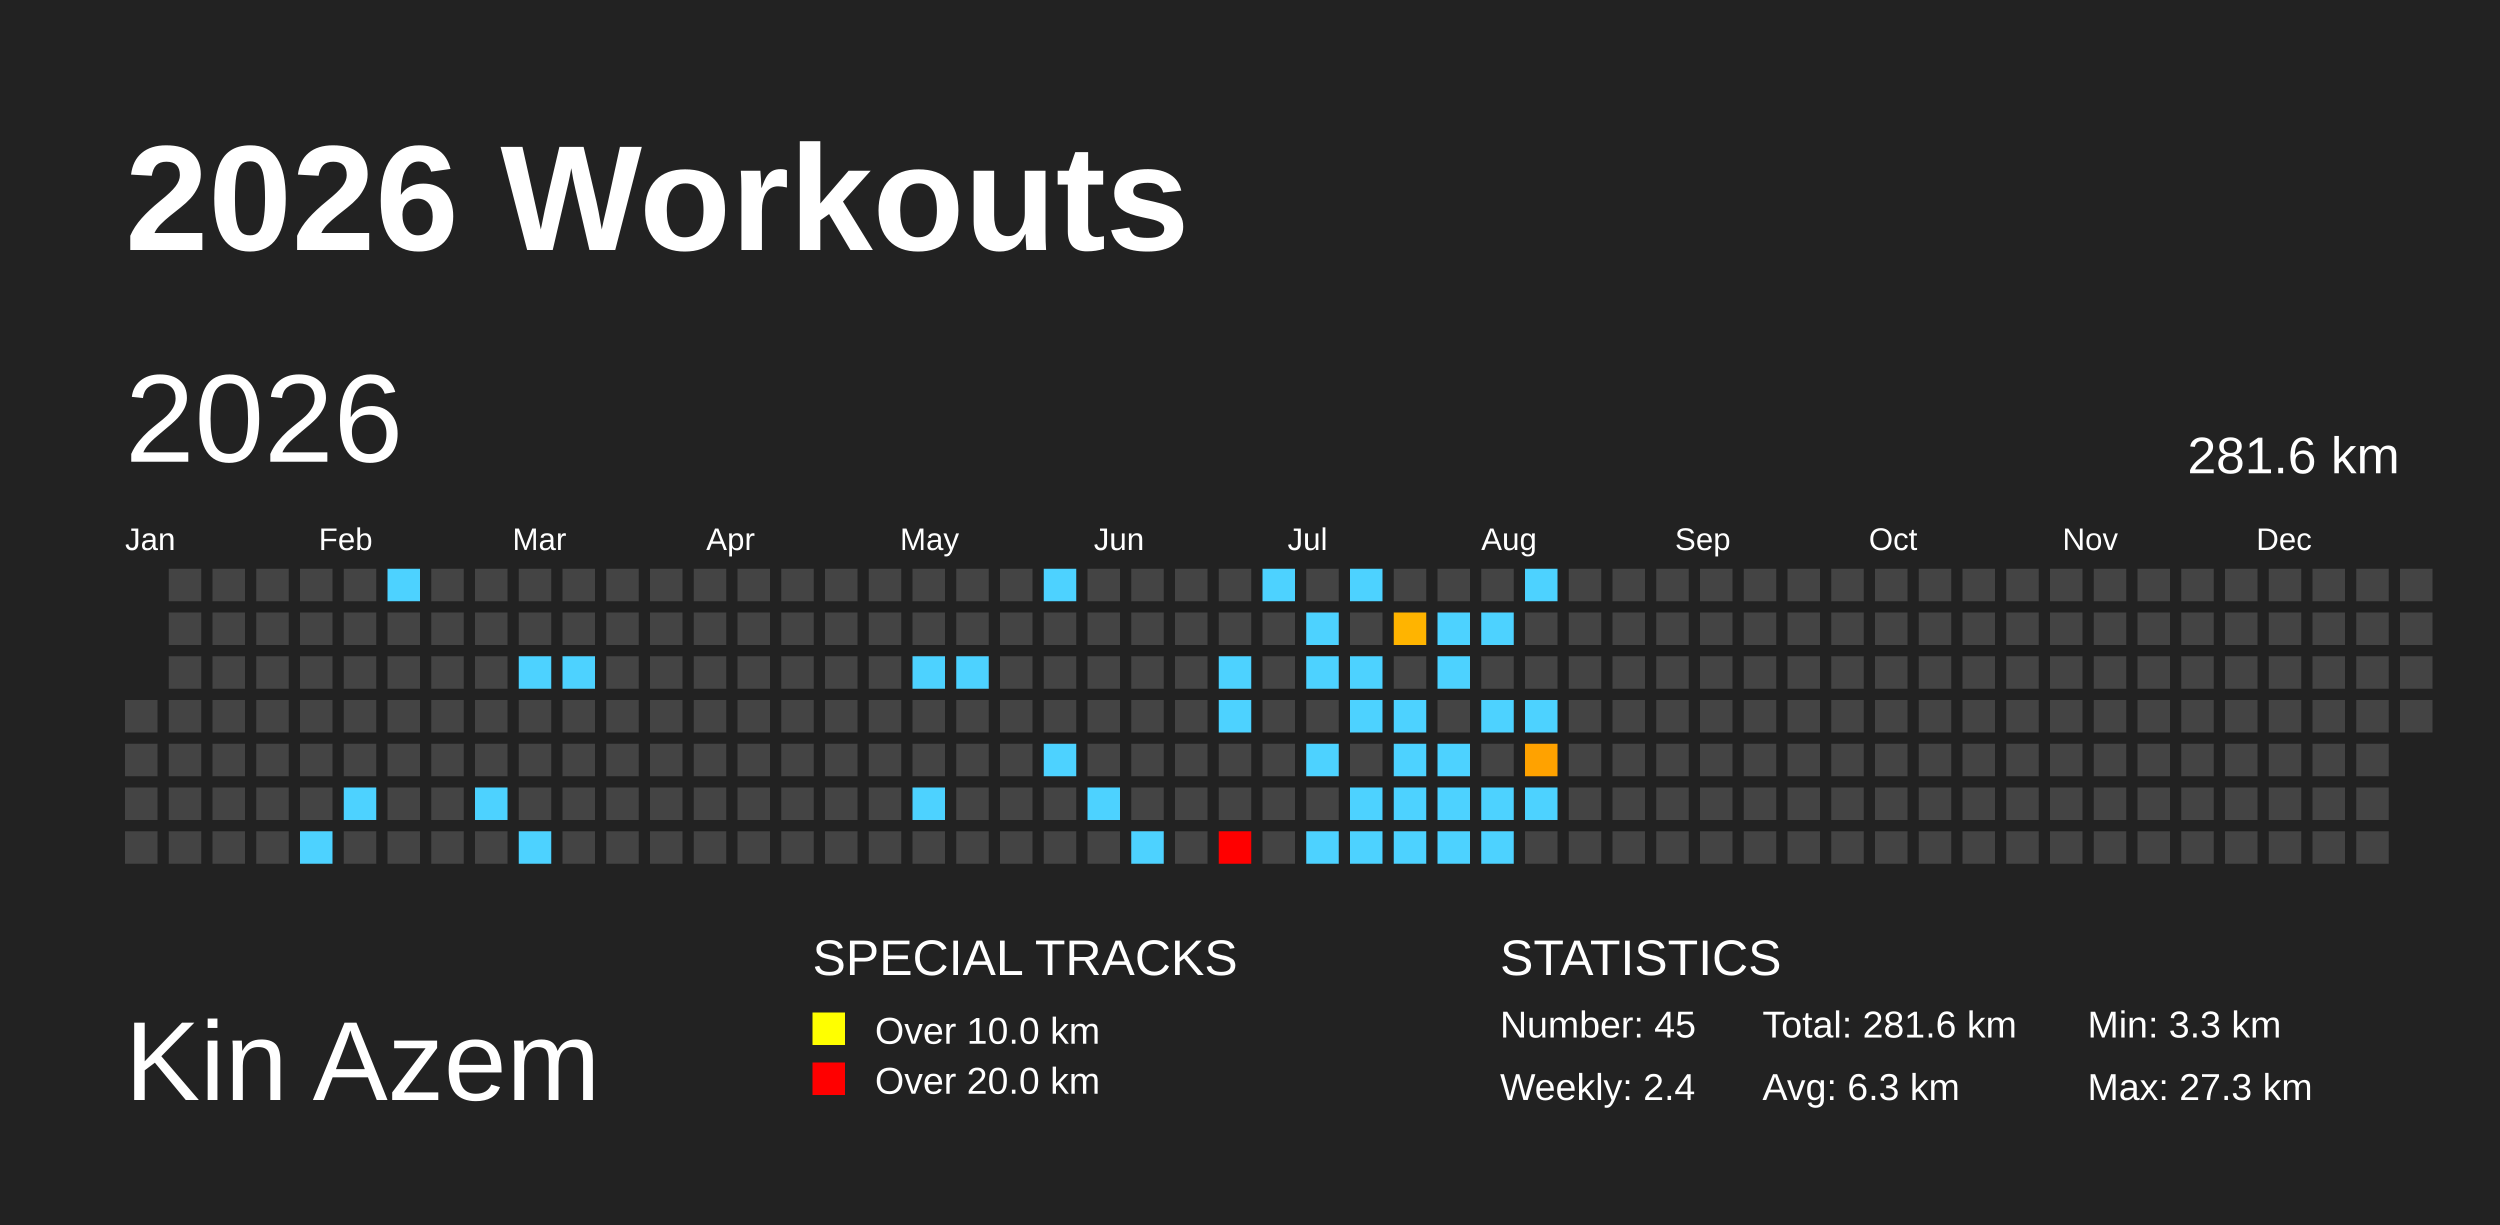
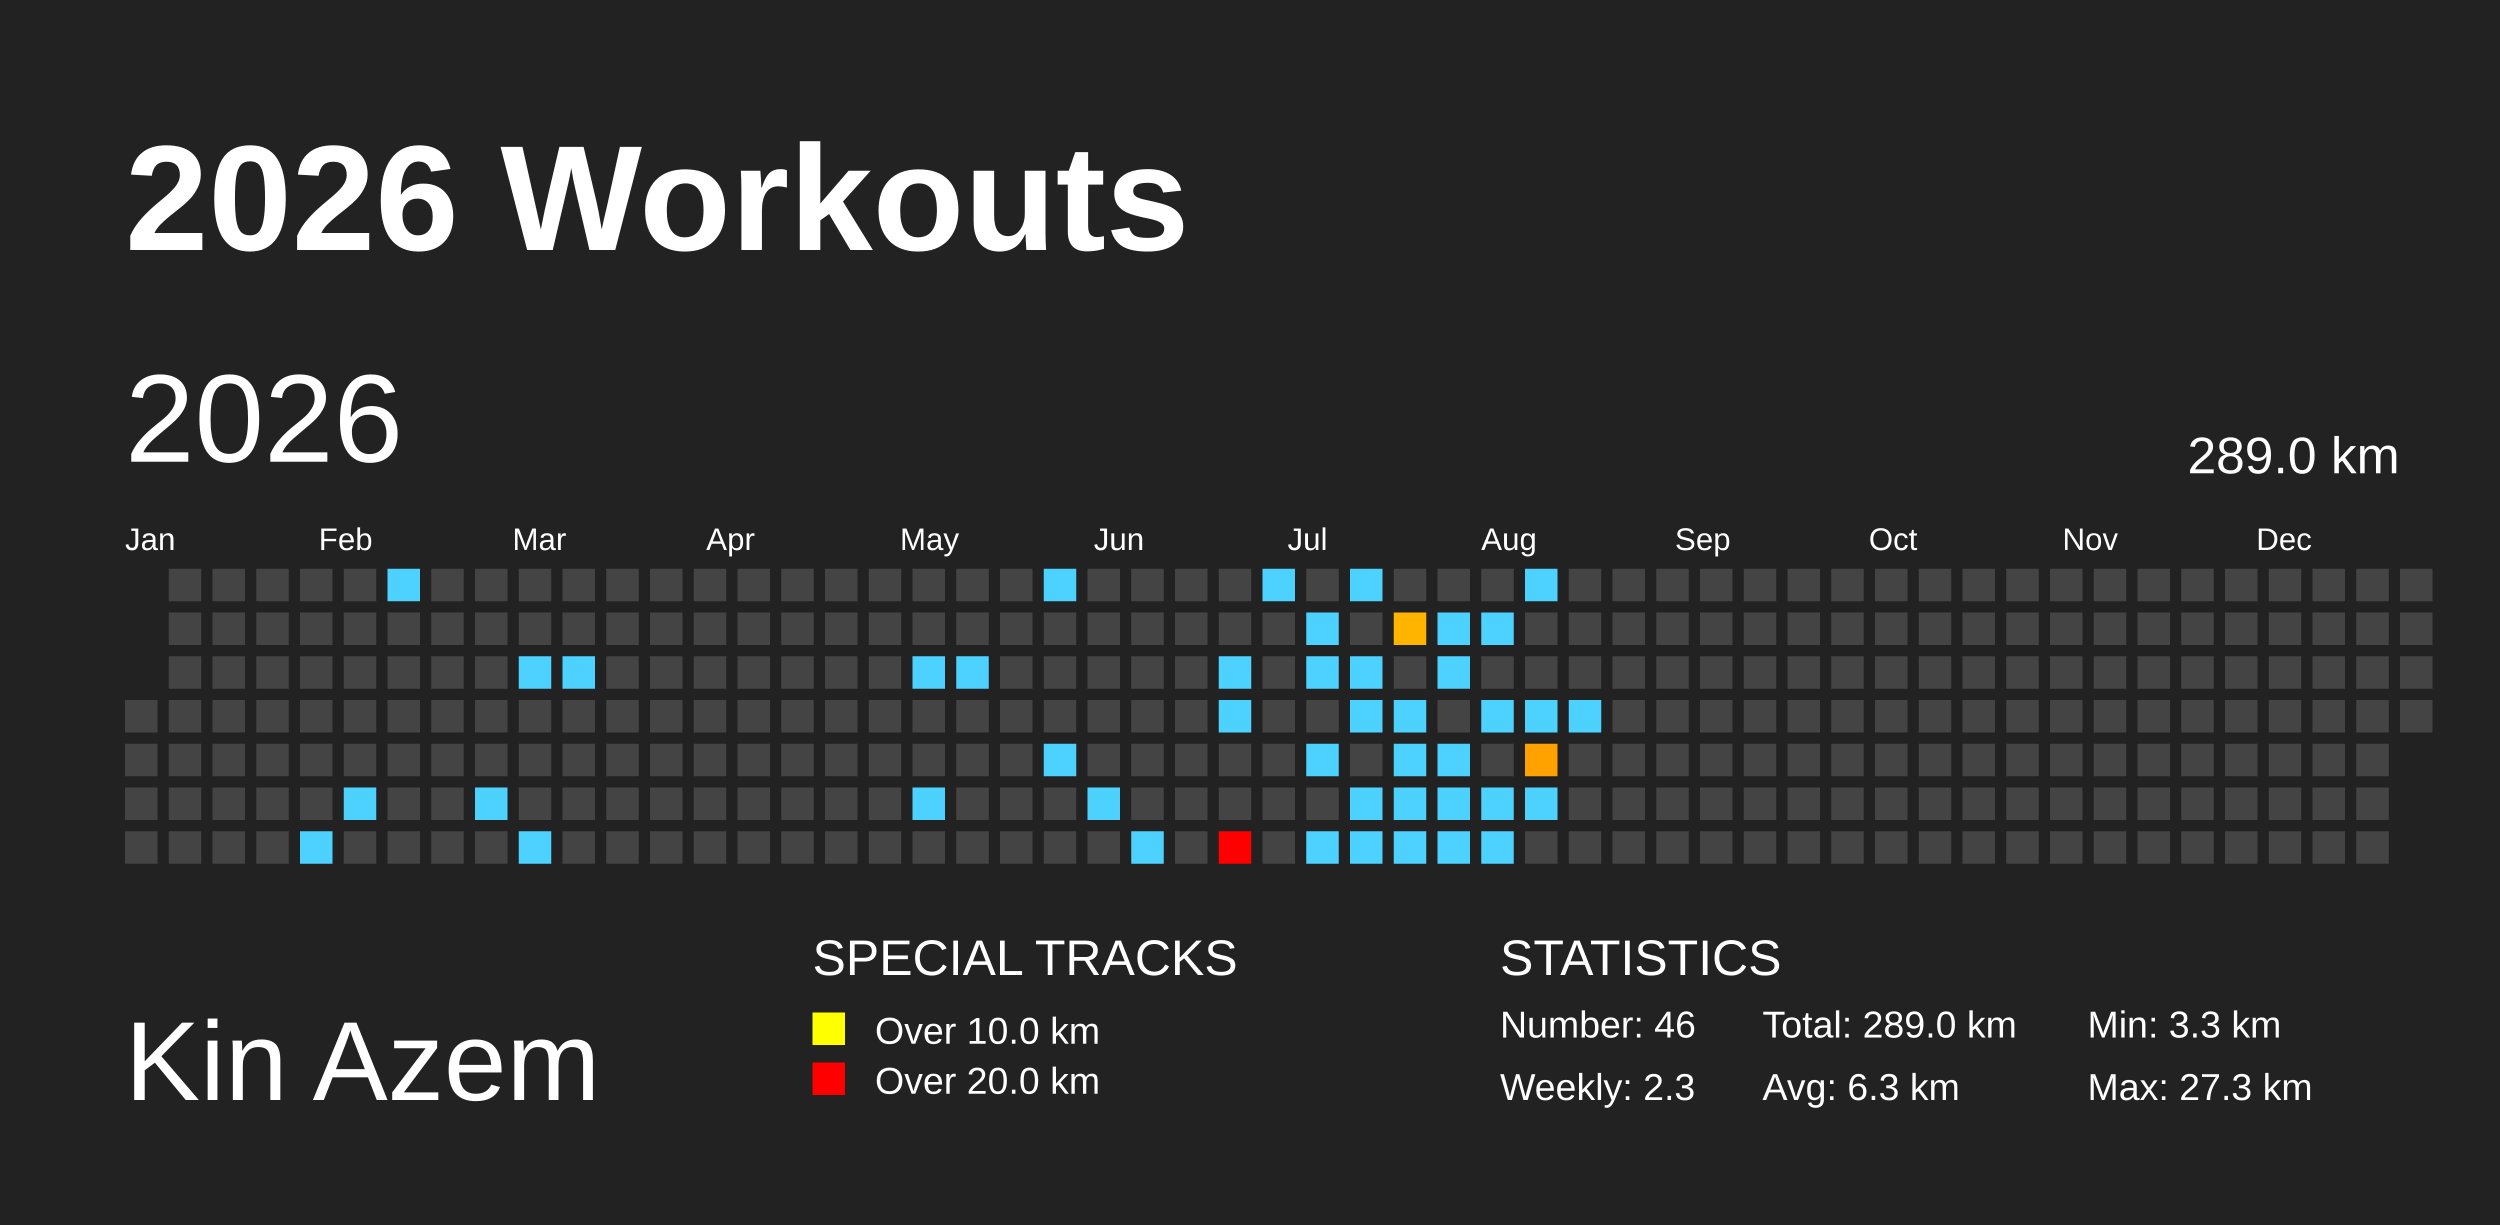
<svg xmlns="http://www.w3.org/2000/svg" baseProfile="full" height="98mm" version="1.1" viewBox="0,0,200,98" width="200mm">
  <defs>
    <pattern height="2" id="indoor-stripe" patternUnits="userSpaceOnUse" width="2">
      <line stroke="white" stroke-opacity="0.45" stroke-width="0.5" x1="0" x2="2" y1="2" y2="0" />
    </pattern>
  </defs>
  <rect fill="#222222" height="98" width="200" x="0" y="0" />
  <text fill="#FFFFFF" style="font-size:12px; font-family:Arial; font-weight:bold;" x="10" y="20">2026 Workouts</text>
  <text fill="#FFFFFF" style="font-size:9px; font-family:Arial" x="10" y="88">Kin Azem</text>
  <text fill="#FFFFFF" style="font-size:4px; font-family:Arial" x="65" y="78">SPECIAL TRACKS</text>
  <rect fill="yellow" height="2.6" width="2.6" x="65" y="81" />
  <text fill="#FFFFFF" style="font-size:3px; font-family:Arial" x="70" y="83.5">Over 10.0 km</text>
  <rect fill="red" height="2.6" width="2.6" x="65" y="85" />
  <text fill="#FFFFFF" style="font-size:3px; font-family:Arial" x="70" y="87.5">Over 20.0 km</text>
  <text fill="#FFFFFF" style="font-size:4px; font-family:Arial" x="120" y="78">STATISTICS</text>
-   <text fill="#FFFFFF" style="font-size:3px; font-family:Arial" x="120" y="83">Number: 45</text>
-   <text fill="#FFFFFF" style="font-size:3px; font-family:Arial" x="120" y="88">Weekly: 2.4</text>
-   <text fill="#FFFFFF" style="font-size:3px; font-family:Arial" x="141" y="83">Total: 281.6 km</text>
+   <text fill="#FFFFFF" style="font-size:3px; font-family:Arial" x="120" y="83">Number: 46</text>
+   <text fill="#FFFFFF" style="font-size:3px; font-family:Arial" x="120" y="88">Weekly: 2.3</text>
+   <text fill="#FFFFFF" style="font-size:3px; font-family:Arial" x="141" y="83">Total: 289.0 km</text>
  <text fill="#FFFFFF" style="font-size:3px; font-family:Arial" x="141" y="88">Avg: 6.3 km</text>
  <text fill="#FFFFFF" style="font-size:3px; font-family:Arial" x="167" y="83">Min: 3.3 km</text>
  <text fill="#FFFFFF" style="font-size:3px; font-family:Arial" x="167" y="88">Max: 27.3 km</text>
  <text dominant-baseline="hanging" fill="#FFFFFF" style="font-size:10.0px; font-family:Arial;" x="10" y="30">2026</text>
-   <text dominant-baseline="hanging" fill="#FFFFFF" style="font-size:4.125px; font-family:Arial;" x="175" y="35">281.6 km</text>
+   <text dominant-baseline="hanging" fill="#FFFFFF" style="font-size:4.125px; font-family:Arial;" x="175" y="35">289.0 km</text>
  <text fill="#FFFFFF" style="font-size:2.5px; font-family:Arial" x="10.0" y="44">Jan</text>
  <text fill="#FFFFFF" style="font-size:2.5px; font-family:Arial" x="25.5" y="44">Feb</text>
  <text fill="#FFFFFF" style="font-size:2.5px; font-family:Arial" x="41.0" y="44">Mar</text>
  <text fill="#FFFFFF" style="font-size:2.5px; font-family:Arial" x="56.5" y="44">Apr</text>
  <text fill="#FFFFFF" style="font-size:2.5px; font-family:Arial" x="72.0" y="44">May</text>
  <text fill="#FFFFFF" style="font-size:2.5px; font-family:Arial" x="87.5" y="44">Jun</text>
  <text fill="#FFFFFF" style="font-size:2.5px; font-family:Arial" x="103.0" y="44">Jul</text>
  <text fill="#FFFFFF" style="font-size:2.5px; font-family:Arial" x="118.5" y="44">Aug</text>
  <text fill="#FFFFFF" style="font-size:2.5px; font-family:Arial" x="134.0" y="44">Sep</text>
  <text fill="#FFFFFF" style="font-size:2.5px; font-family:Arial" x="149.5" y="44">Oct</text>
  <text fill="#FFFFFF" style="font-size:2.5px; font-family:Arial" x="165.0" y="44">Nov</text>
  <text fill="#FFFFFF" style="font-size:2.5px; font-family:Arial" x="180.5" y="44">Dec</text>
  <rect fill="#444444" height="2.6" width="2.6" x="10.0" y="56.0" />
  <rect fill="#444444" height="2.6" width="2.6" x="10.0" y="59.5" />
  <rect fill="#444444" height="2.6" width="2.6" x="10.0" y="63.0" />
  <rect fill="#444444" height="2.6" width="2.6" x="10.0" y="66.5" />
  <rect fill="#444444" height="2.6" width="2.6" x="13.5" y="45.5" />
  <rect fill="#444444" height="2.6" width="2.6" x="13.5" y="49.0" />
  <rect fill="#444444" height="2.6" width="2.6" x="13.5" y="52.5" />
  <rect fill="#444444" height="2.6" width="2.6" x="13.5" y="56.0" />
  <rect fill="#444444" height="2.6" width="2.6" x="13.5" y="59.5" />
  <rect fill="#444444" height="2.6" width="2.6" x="13.5" y="63.0" />
  <rect fill="#444444" height="2.6" width="2.6" x="13.5" y="66.5" />
  <rect fill="#444444" height="2.6" width="2.6" x="17.0" y="45.5" />
  <rect fill="#444444" height="2.6" width="2.6" x="17.0" y="49.0" />
  <rect fill="#444444" height="2.6" width="2.6" x="17.0" y="52.5" />
  <rect fill="#444444" height="2.6" width="2.6" x="17.0" y="56.0" />
  <rect fill="#444444" height="2.6" width="2.6" x="17.0" y="59.5" />
  <rect fill="#444444" height="2.6" width="2.6" x="17.0" y="63.0" />
  <rect fill="#444444" height="2.6" width="2.6" x="17.0" y="66.5" />
  <rect fill="#444444" height="2.6" width="2.6" x="20.5" y="45.5" />
  <rect fill="#444444" height="2.6" width="2.6" x="20.5" y="49.0" />
  <rect fill="#444444" height="2.6" width="2.6" x="20.5" y="52.5" />
  <rect fill="#444444" height="2.6" width="2.6" x="20.5" y="56.0" />
  <rect fill="#444444" height="2.6" width="2.6" x="20.5" y="59.5" />
  <rect fill="#444444" height="2.6" width="2.6" x="20.5" y="63.0" />
  <rect fill="#444444" height="2.6" width="2.6" x="20.5" y="66.5" />
  <rect fill="#444444" height="2.6" width="2.6" x="24.0" y="45.5" />
  <rect fill="#444444" height="2.6" width="2.6" x="24.0" y="49.0" />
  <rect fill="#444444" height="2.6" width="2.6" x="24.0" y="52.5" />
  <rect fill="#444444" height="2.6" width="2.6" x="24.0" y="56.0" />
  <rect fill="#444444" height="2.6" width="2.6" x="24.0" y="59.5" />
  <rect fill="#444444" height="2.6" width="2.6" x="24.0" y="63.0" />
  <rect fill="#4dd2ff" height="2.6" width="2.6" x="24.0" y="66.5" />
  <rect fill="#444444" height="2.6" width="2.6" x="27.5" y="45.5" />
  <rect fill="#444444" height="2.6" width="2.6" x="27.5" y="49.0" />
  <rect fill="#444444" height="2.6" width="2.6" x="27.5" y="52.5" />
  <rect fill="#444444" height="2.6" width="2.6" x="27.5" y="56.0" />
  <rect fill="#444444" height="2.6" width="2.6" x="27.5" y="59.5" />
  <rect fill="#4dd2ff" height="2.6" width="2.6" x="27.5" y="63.0" />
  <rect fill="#444444" height="2.6" width="2.6" x="27.5" y="66.5" />
  <rect fill="#4dd2ff" height="2.6" width="2.6" x="31.0" y="45.5" />
  <rect fill="#444444" height="2.6" width="2.6" x="31.0" y="49.0" />
  <rect fill="#444444" height="2.6" width="2.6" x="31.0" y="52.5" />
  <rect fill="#444444" height="2.6" width="2.6" x="31.0" y="56.0" />
  <rect fill="#444444" height="2.6" width="2.6" x="31.0" y="59.5" />
  <rect fill="#444444" height="2.6" width="2.6" x="31.0" y="63.0" />
  <rect fill="#444444" height="2.6" width="2.6" x="31.0" y="66.5" />
  <rect fill="#444444" height="2.6" width="2.6" x="34.5" y="45.5" />
  <rect fill="#444444" height="2.6" width="2.6" x="34.5" y="49.0" />
  <rect fill="#444444" height="2.6" width="2.6" x="34.5" y="52.5" />
  <rect fill="#444444" height="2.6" width="2.6" x="34.5" y="56.0" />
  <rect fill="#444444" height="2.6" width="2.6" x="34.5" y="59.5" />
  <rect fill="#444444" height="2.6" width="2.6" x="34.5" y="63.0" />
  <rect fill="#444444" height="2.6" width="2.6" x="34.5" y="66.5" />
  <rect fill="#444444" height="2.6" width="2.6" x="38.0" y="45.5" />
  <rect fill="#444444" height="2.6" width="2.6" x="38.0" y="49.0" />
  <rect fill="#444444" height="2.6" width="2.6" x="38.0" y="52.5" />
  <rect fill="#444444" height="2.6" width="2.6" x="38.0" y="56.0" />
  <rect fill="#444444" height="2.6" width="2.6" x="38.0" y="59.5" />
  <rect fill="#4dd2ff" height="2.6" width="2.6" x="38.0" y="63.0" />
  <rect fill="#444444" height="2.6" width="2.6" x="38.0" y="66.5" />
  <rect fill="#444444" height="2.6" width="2.6" x="41.5" y="45.5" />
  <rect fill="#444444" height="2.6" width="2.6" x="41.5" y="49.0" />
  <rect fill="#4dd2ff" height="2.6" width="2.6" x="41.5" y="52.5" />
  <rect fill="#444444" height="2.6" width="2.6" x="41.5" y="56.0" />
  <rect fill="#444444" height="2.6" width="2.6" x="41.5" y="59.5" />
  <rect fill="#444444" height="2.6" width="2.6" x="41.5" y="63.0" />
  <rect fill="#4dd2ff" height="2.6" width="2.6" x="41.5" y="66.5" />
  <rect fill="#444444" height="2.6" width="2.6" x="45.0" y="45.5" />
  <rect fill="#444444" height="2.6" width="2.6" x="45.0" y="49.0" />
  <rect fill="#4dd2ff" height="2.6" width="2.6" x="45.0" y="52.5" />
  <rect fill="#444444" height="2.6" width="2.6" x="45.0" y="56.0" />
  <rect fill="#444444" height="2.6" width="2.6" x="45.0" y="59.5" />
  <rect fill="#444444" height="2.6" width="2.6" x="45.0" y="63.0" />
  <rect fill="#444444" height="2.6" width="2.6" x="45.0" y="66.5" />
  <rect fill="#444444" height="2.6" width="2.6" x="48.5" y="45.5" />
  <rect fill="#444444" height="2.6" width="2.6" x="48.5" y="49.0" />
  <rect fill="#444444" height="2.6" width="2.6" x="48.5" y="52.5" />
  <rect fill="#444444" height="2.6" width="2.6" x="48.5" y="56.0" />
  <rect fill="#444444" height="2.6" width="2.6" x="48.5" y="59.5" />
  <rect fill="#444444" height="2.6" width="2.6" x="48.5" y="63.0" />
  <rect fill="#444444" height="2.6" width="2.6" x="48.5" y="66.5" />
  <rect fill="#444444" height="2.6" width="2.6" x="52.0" y="45.5" />
  <rect fill="#444444" height="2.6" width="2.6" x="52.0" y="49.0" />
  <rect fill="#444444" height="2.6" width="2.6" x="52.0" y="52.5" />
  <rect fill="#444444" height="2.6" width="2.6" x="52.0" y="56.0" />
  <rect fill="#444444" height="2.6" width="2.6" x="52.0" y="59.5" />
  <rect fill="#444444" height="2.6" width="2.6" x="52.0" y="63.0" />
  <rect fill="#444444" height="2.6" width="2.6" x="52.0" y="66.5" />
  <rect fill="#444444" height="2.6" width="2.6" x="55.5" y="45.5" />
  <rect fill="#444444" height="2.6" width="2.6" x="55.5" y="49.0" />
  <rect fill="#444444" height="2.6" width="2.6" x="55.5" y="52.5" />
  <rect fill="#444444" height="2.6" width="2.6" x="55.5" y="56.0" />
  <rect fill="#444444" height="2.6" width="2.6" x="55.5" y="59.5" />
  <rect fill="#444444" height="2.6" width="2.6" x="55.5" y="63.0" />
  <rect fill="#444444" height="2.6" width="2.6" x="55.5" y="66.5" />
  <rect fill="#444444" height="2.6" width="2.6" x="59.0" y="45.5" />
  <rect fill="#444444" height="2.6" width="2.6" x="59.0" y="49.0" />
  <rect fill="#444444" height="2.6" width="2.6" x="59.0" y="52.5" />
  <rect fill="#444444" height="2.6" width="2.6" x="59.0" y="56.0" />
  <rect fill="#444444" height="2.6" width="2.6" x="59.0" y="59.5" />
  <rect fill="#444444" height="2.6" width="2.6" x="59.0" y="63.0" />
  <rect fill="#444444" height="2.6" width="2.6" x="59.0" y="66.5" />
  <rect fill="#444444" height="2.6" width="2.6" x="62.5" y="45.5" />
  <rect fill="#444444" height="2.6" width="2.6" x="62.5" y="49.0" />
  <rect fill="#444444" height="2.6" width="2.6" x="62.5" y="52.5" />
  <rect fill="#444444" height="2.6" width="2.6" x="62.5" y="56.0" />
  <rect fill="#444444" height="2.6" width="2.6" x="62.5" y="59.5" />
  <rect fill="#444444" height="2.6" width="2.6" x="62.5" y="63.0" />
  <rect fill="#444444" height="2.6" width="2.6" x="62.5" y="66.5" />
  <rect fill="#444444" height="2.6" width="2.6" x="66.0" y="45.5" />
  <rect fill="#444444" height="2.6" width="2.6" x="66.0" y="49.0" />
  <rect fill="#444444" height="2.6" width="2.6" x="66.0" y="52.5" />
  <rect fill="#444444" height="2.6" width="2.6" x="66.0" y="56.0" />
  <rect fill="#444444" height="2.6" width="2.6" x="66.0" y="59.5" />
  <rect fill="#444444" height="2.6" width="2.6" x="66.0" y="63.0" />
  <rect fill="#444444" height="2.6" width="2.6" x="66.0" y="66.5" />
  <rect fill="#444444" height="2.6" width="2.6" x="69.5" y="45.5" />
  <rect fill="#444444" height="2.6" width="2.6" x="69.5" y="49.0" />
  <rect fill="#444444" height="2.6" width="2.6" x="69.5" y="52.5" />
  <rect fill="#444444" height="2.6" width="2.6" x="69.5" y="56.0" />
  <rect fill="#444444" height="2.6" width="2.6" x="69.5" y="59.5" />
  <rect fill="#444444" height="2.6" width="2.6" x="69.5" y="63.0" />
  <rect fill="#444444" height="2.6" width="2.6" x="69.5" y="66.5" />
  <rect fill="#444444" height="2.6" width="2.6" x="73.0" y="45.5" />
  <rect fill="#444444" height="2.6" width="2.6" x="73.0" y="49.0" />
  <rect fill="#4dd2ff" height="2.6" width="2.6" x="73.0" y="52.5" />
  <rect fill="#444444" height="2.6" width="2.6" x="73.0" y="56.0" />
  <rect fill="#444444" height="2.6" width="2.6" x="73.0" y="59.5" />
  <rect fill="#4dd2ff" height="2.6" width="2.6" x="73.0" y="63.0" />
  <rect fill="#444444" height="2.6" width="2.6" x="73.0" y="66.5" />
  <rect fill="#444444" height="2.6" width="2.6" x="76.5" y="45.5" />
  <rect fill="#444444" height="2.6" width="2.6" x="76.5" y="49.0" />
  <rect fill="#4dd2ff" height="2.6" width="2.6" x="76.5" y="52.5" />
  <rect fill="#444444" height="2.6" width="2.6" x="76.5" y="56.0" />
  <rect fill="#444444" height="2.6" width="2.6" x="76.5" y="59.5" />
  <rect fill="#444444" height="2.6" width="2.6" x="76.5" y="63.0" />
  <rect fill="#444444" height="2.6" width="2.6" x="76.5" y="66.5" />
  <rect fill="#444444" height="2.6" width="2.6" x="80.0" y="45.5" />
  <rect fill="#444444" height="2.6" width="2.6" x="80.0" y="49.0" />
  <rect fill="#444444" height="2.6" width="2.6" x="80.0" y="52.5" />
  <rect fill="#444444" height="2.6" width="2.6" x="80.0" y="56.0" />
  <rect fill="#444444" height="2.6" width="2.6" x="80.0" y="59.5" />
  <rect fill="#444444" height="2.6" width="2.6" x="80.0" y="63.0" />
  <rect fill="#444444" height="2.6" width="2.6" x="80.0" y="66.5" />
  <rect fill="#4dd2ff" height="2.6" width="2.6" x="83.5" y="45.5" />
  <rect fill="#444444" height="2.6" width="2.6" x="83.5" y="49.0" />
  <rect fill="#444444" height="2.6" width="2.6" x="83.5" y="52.5" />
  <rect fill="#444444" height="2.6" width="2.6" x="83.5" y="56.0" />
  <rect fill="#4dd2ff" height="2.6" width="2.6" x="83.5" y="59.5" />
  <rect fill="#444444" height="2.6" width="2.6" x="83.5" y="63.0" />
  <rect fill="#444444" height="2.6" width="2.6" x="83.5" y="66.5" />
  <rect fill="#444444" height="2.6" width="2.6" x="87.0" y="45.5" />
  <rect fill="#444444" height="2.6" width="2.6" x="87.0" y="49.0" />
  <rect fill="#444444" height="2.6" width="2.6" x="87.0" y="52.5" />
  <rect fill="#444444" height="2.6" width="2.6" x="87.0" y="56.0" />
  <rect fill="#444444" height="2.6" width="2.6" x="87.0" y="59.5" />
  <rect fill="#4dd2ff" height="2.6" width="2.6" x="87.0" y="63.0" />
  <rect fill="#444444" height="2.6" width="2.6" x="87.0" y="66.5" />
  <rect fill="#444444" height="2.6" width="2.6" x="90.5" y="45.5" />
  <rect fill="#444444" height="2.6" width="2.6" x="90.5" y="49.0" />
  <rect fill="#444444" height="2.6" width="2.6" x="90.5" y="52.5" />
  <rect fill="#444444" height="2.6" width="2.6" x="90.5" y="56.0" />
  <rect fill="#444444" height="2.6" width="2.6" x="90.5" y="59.5" />
  <rect fill="#444444" height="2.6" width="2.6" x="90.5" y="63.0" />
  <rect fill="#4dd2ff" height="2.6" width="2.6" x="90.5" y="66.5" />
  <rect fill="#444444" height="2.6" width="2.6" x="94.0" y="45.5" />
  <rect fill="#444444" height="2.6" width="2.6" x="94.0" y="49.0" />
  <rect fill="#444444" height="2.6" width="2.6" x="94.0" y="52.5" />
  <rect fill="#444444" height="2.6" width="2.6" x="94.0" y="56.0" />
  <rect fill="#444444" height="2.6" width="2.6" x="94.0" y="59.5" />
  <rect fill="#444444" height="2.6" width="2.6" x="94.0" y="63.0" />
  <rect fill="#444444" height="2.6" width="2.6" x="94.0" y="66.5" />
  <rect fill="#444444" height="2.6" width="2.6" x="97.5" y="45.5" />
  <rect fill="#444444" height="2.6" width="2.6" x="97.5" y="49.0" />
  <rect fill="#4dd2ff" height="2.6" width="2.6" x="97.5" y="52.5" />
  <rect fill="#4dd2ff" height="2.6" width="2.6" x="97.5" y="56.0" />
  <rect fill="#444444" height="2.6" width="2.6" x="97.5" y="59.5" />
  <rect fill="#444444" height="2.6" width="2.6" x="97.5" y="63.0" />
  <rect fill="red" height="2.6" width="2.6" x="97.5" y="66.5" />
  <rect fill="#4dd2ff" height="2.6" width="2.6" x="101.0" y="45.5" />
  <rect fill="#444444" height="2.6" width="2.6" x="101.0" y="49.0" />
  <rect fill="#444444" height="2.6" width="2.6" x="101.0" y="52.5" />
  <rect fill="#444444" height="2.6" width="2.6" x="101.0" y="56.0" />
  <rect fill="#444444" height="2.6" width="2.6" x="101.0" y="59.5" />
  <rect fill="#444444" height="2.6" width="2.6" x="101.0" y="63.0" />
  <rect fill="#444444" height="2.6" width="2.6" x="101.0" y="66.5" />
  <rect fill="#444444" height="2.6" width="2.6" x="104.5" y="45.5" />
  <rect fill="#4dd2ff" height="2.6" width="2.6" x="104.5" y="49.0" />
  <rect fill="#4dd2ff" height="2.6" width="2.6" x="104.5" y="52.5" />
  <rect fill="#444444" height="2.6" width="2.6" x="104.5" y="56.0" />
  <rect fill="#4dd2ff" height="2.6" width="2.6" x="104.5" y="59.5" />
  <rect fill="#444444" height="2.6" width="2.6" x="104.5" y="63.0" />
  <rect fill="#4dd2ff" height="2.6" width="2.6" x="104.5" y="66.5" />
  <rect fill="#4dd2ff" height="2.6" width="2.6" x="108.0" y="45.5" />
  <rect fill="#444444" height="2.6" width="2.6" x="108.0" y="49.0" />
  <rect fill="#4dd2ff" height="2.6" width="2.6" x="108.0" y="52.5" />
  <rect fill="#4dd2ff" height="2.6" width="2.6" x="108.0" y="56.0" />
  <rect fill="#444444" height="2.6" width="2.6" x="108.0" y="59.5" />
  <rect fill="#4dd2ff" height="2.6" width="2.6" x="108.0" y="63.0" />
  <rect fill="#4dd2ff" height="2.6" width="2.6" x="108.0" y="66.5" />
  <rect fill="#444444" height="2.6" width="2.6" x="111.5" y="45.5" />
  <rect fill="#ffb400" height="2.6" width="2.6" x="111.5" y="49.0" />
  <rect fill="#444444" height="2.6" width="2.6" x="111.5" y="52.5" />
  <rect fill="#4dd2ff" height="2.6" width="2.6" x="111.5" y="56.0" />
  <rect fill="#4dd2ff" height="2.6" width="2.6" x="111.5" y="59.5" />
  <rect fill="#4dd2ff" height="2.6" width="2.6" x="111.5" y="63.0" />
  <rect fill="#4dd2ff" height="2.6" width="2.6" x="111.5" y="66.5" />
  <rect fill="#444444" height="2.6" width="2.6" x="115.0" y="45.5" />
  <rect fill="#4dd2ff" height="2.6" width="2.6" x="115.0" y="49.0" />
  <rect fill="#4dd2ff" height="2.6" width="2.6" x="115.0" y="52.5" />
  <rect fill="#444444" height="2.6" width="2.6" x="115.0" y="56.0" />
  <rect fill="#4dd2ff" height="2.6" width="2.6" x="115.0" y="59.5" />
  <rect fill="#4dd2ff" height="2.6" width="2.6" x="115.0" y="63.0" />
  <rect fill="#4dd2ff" height="2.6" width="2.6" x="115.0" y="66.5" />
  <rect fill="#444444" height="2.6" width="2.6" x="118.5" y="45.5" />
  <rect fill="#4dd2ff" height="2.6" width="2.6" x="118.5" y="49.0" />
  <rect fill="#444444" height="2.6" width="2.6" x="118.5" y="52.5" />
  <rect fill="#4dd2ff" height="2.6" width="2.6" x="118.5" y="56.0" />
  <rect fill="#444444" height="2.6" width="2.6" x="118.5" y="59.5" />
  <rect fill="#4dd2ff" height="2.6" width="2.6" x="118.5" y="63.0" />
  <rect fill="#4dd2ff" height="2.6" width="2.6" x="118.5" y="66.5" />
  <rect fill="#4dd2ff" height="2.6" width="2.6" x="122.0" y="45.5" />
  <rect fill="#444444" height="2.6" width="2.6" x="122.0" y="49.0" />
  <rect fill="#444444" height="2.6" width="2.6" x="122.0" y="52.5" />
  <rect fill="#4dd2ff" height="2.6" width="2.6" x="122.0" y="56.0" />
  <rect fill="#ffa200" height="2.6" width="2.6" x="122.0" y="59.5" />
  <rect fill="#4dd2ff" height="2.6" width="2.6" x="122.0" y="63.0" />
  <rect fill="#444444" height="2.6" width="2.6" x="122.0" y="66.5" />
  <rect fill="#444444" height="2.6" width="2.6" x="125.5" y="45.5" />
  <rect fill="#444444" height="2.6" width="2.6" x="125.5" y="49.0" />
  <rect fill="#444444" height="2.6" width="2.6" x="125.5" y="52.5" />
-   <rect fill="#444444" height="2.6" width="2.6" x="125.5" y="56.0" />
+   <rect fill="#4dd2ff" height="2.6" width="2.6" x="125.5" y="56.0" />
  <rect fill="#444444" height="2.6" width="2.6" x="125.5" y="59.5" />
  <rect fill="#444444" height="2.6" width="2.6" x="125.5" y="63.0" />
  <rect fill="#444444" height="2.6" width="2.6" x="125.5" y="66.5" />
  <rect fill="#444444" height="2.6" width="2.6" x="129.0" y="45.5" />
  <rect fill="#444444" height="2.6" width="2.6" x="129.0" y="49.0" />
  <rect fill="#444444" height="2.6" width="2.6" x="129.0" y="52.5" />
  <rect fill="#444444" height="2.6" width="2.6" x="129.0" y="56.0" />
  <rect fill="#444444" height="2.6" width="2.6" x="129.0" y="59.5" />
  <rect fill="#444444" height="2.6" width="2.6" x="129.0" y="63.0" />
  <rect fill="#444444" height="2.6" width="2.6" x="129.0" y="66.5" />
  <rect fill="#444444" height="2.6" width="2.6" x="132.5" y="45.5" />
  <rect fill="#444444" height="2.6" width="2.6" x="132.5" y="49.0" />
  <rect fill="#444444" height="2.6" width="2.6" x="132.5" y="52.5" />
  <rect fill="#444444" height="2.6" width="2.6" x="132.5" y="56.0" />
  <rect fill="#444444" height="2.6" width="2.6" x="132.5" y="59.5" />
  <rect fill="#444444" height="2.6" width="2.6" x="132.5" y="63.0" />
  <rect fill="#444444" height="2.6" width="2.6" x="132.5" y="66.5" />
  <rect fill="#444444" height="2.6" width="2.6" x="136.0" y="45.5" />
  <rect fill="#444444" height="2.6" width="2.6" x="136.0" y="49.0" />
  <rect fill="#444444" height="2.6" width="2.6" x="136.0" y="52.5" />
  <rect fill="#444444" height="2.6" width="2.6" x="136.0" y="56.0" />
  <rect fill="#444444" height="2.6" width="2.6" x="136.0" y="59.5" />
  <rect fill="#444444" height="2.6" width="2.6" x="136.0" y="63.0" />
  <rect fill="#444444" height="2.6" width="2.6" x="136.0" y="66.5" />
  <rect fill="#444444" height="2.6" width="2.6" x="139.5" y="45.5" />
  <rect fill="#444444" height="2.6" width="2.6" x="139.5" y="49.0" />
  <rect fill="#444444" height="2.6" width="2.6" x="139.5" y="52.5" />
  <rect fill="#444444" height="2.6" width="2.6" x="139.5" y="56.0" />
  <rect fill="#444444" height="2.6" width="2.6" x="139.5" y="59.5" />
  <rect fill="#444444" height="2.6" width="2.6" x="139.5" y="63.0" />
  <rect fill="#444444" height="2.6" width="2.6" x="139.5" y="66.5" />
  <rect fill="#444444" height="2.6" width="2.6" x="143.0" y="45.5" />
  <rect fill="#444444" height="2.6" width="2.6" x="143.0" y="49.0" />
  <rect fill="#444444" height="2.6" width="2.6" x="143.0" y="52.5" />
  <rect fill="#444444" height="2.6" width="2.6" x="143.0" y="56.0" />
  <rect fill="#444444" height="2.6" width="2.6" x="143.0" y="59.5" />
  <rect fill="#444444" height="2.6" width="2.6" x="143.0" y="63.0" />
  <rect fill="#444444" height="2.6" width="2.6" x="143.0" y="66.5" />
  <rect fill="#444444" height="2.6" width="2.6" x="146.5" y="45.5" />
  <rect fill="#444444" height="2.6" width="2.6" x="146.5" y="49.0" />
  <rect fill="#444444" height="2.6" width="2.6" x="146.5" y="52.5" />
  <rect fill="#444444" height="2.6" width="2.6" x="146.5" y="56.0" />
  <rect fill="#444444" height="2.6" width="2.6" x="146.5" y="59.5" />
  <rect fill="#444444" height="2.6" width="2.6" x="146.5" y="63.0" />
  <rect fill="#444444" height="2.6" width="2.6" x="146.5" y="66.5" />
  <rect fill="#444444" height="2.6" width="2.6" x="150.0" y="45.5" />
  <rect fill="#444444" height="2.6" width="2.6" x="150.0" y="49.0" />
  <rect fill="#444444" height="2.6" width="2.6" x="150.0" y="52.5" />
  <rect fill="#444444" height="2.6" width="2.6" x="150.0" y="56.0" />
  <rect fill="#444444" height="2.6" width="2.6" x="150.0" y="59.5" />
  <rect fill="#444444" height="2.6" width="2.6" x="150.0" y="63.0" />
  <rect fill="#444444" height="2.6" width="2.6" x="150.0" y="66.5" />
  <rect fill="#444444" height="2.6" width="2.6" x="153.5" y="45.5" />
  <rect fill="#444444" height="2.6" width="2.6" x="153.5" y="49.0" />
  <rect fill="#444444" height="2.6" width="2.6" x="153.5" y="52.5" />
  <rect fill="#444444" height="2.6" width="2.6" x="153.5" y="56.0" />
  <rect fill="#444444" height="2.6" width="2.6" x="153.5" y="59.5" />
  <rect fill="#444444" height="2.6" width="2.6" x="153.5" y="63.0" />
  <rect fill="#444444" height="2.6" width="2.6" x="153.5" y="66.5" />
  <rect fill="#444444" height="2.6" width="2.6" x="157.0" y="45.5" />
  <rect fill="#444444" height="2.6" width="2.6" x="157.0" y="49.0" />
  <rect fill="#444444" height="2.6" width="2.6" x="157.0" y="52.5" />
  <rect fill="#444444" height="2.6" width="2.6" x="157.0" y="56.0" />
  <rect fill="#444444" height="2.6" width="2.6" x="157.0" y="59.5" />
  <rect fill="#444444" height="2.6" width="2.6" x="157.0" y="63.0" />
  <rect fill="#444444" height="2.6" width="2.6" x="157.0" y="66.5" />
  <rect fill="#444444" height="2.6" width="2.6" x="160.5" y="45.5" />
  <rect fill="#444444" height="2.6" width="2.6" x="160.5" y="49.0" />
  <rect fill="#444444" height="2.6" width="2.6" x="160.5" y="52.5" />
  <rect fill="#444444" height="2.6" width="2.6" x="160.5" y="56.0" />
  <rect fill="#444444" height="2.6" width="2.6" x="160.5" y="59.5" />
  <rect fill="#444444" height="2.6" width="2.6" x="160.5" y="63.0" />
  <rect fill="#444444" height="2.6" width="2.6" x="160.5" y="66.5" />
  <rect fill="#444444" height="2.6" width="2.6" x="164.0" y="45.5" />
  <rect fill="#444444" height="2.6" width="2.6" x="164.0" y="49.0" />
  <rect fill="#444444" height="2.6" width="2.6" x="164.0" y="52.5" />
  <rect fill="#444444" height="2.6" width="2.6" x="164.0" y="56.0" />
  <rect fill="#444444" height="2.6" width="2.6" x="164.0" y="59.5" />
  <rect fill="#444444" height="2.6" width="2.6" x="164.0" y="63.0" />
  <rect fill="#444444" height="2.6" width="2.6" x="164.0" y="66.5" />
  <rect fill="#444444" height="2.6" width="2.6" x="167.5" y="45.5" />
  <rect fill="#444444" height="2.6" width="2.6" x="167.5" y="49.0" />
  <rect fill="#444444" height="2.6" width="2.6" x="167.5" y="52.5" />
  <rect fill="#444444" height="2.6" width="2.6" x="167.5" y="56.0" />
  <rect fill="#444444" height="2.6" width="2.6" x="167.5" y="59.5" />
  <rect fill="#444444" height="2.6" width="2.6" x="167.5" y="63.0" />
  <rect fill="#444444" height="2.6" width="2.6" x="167.5" y="66.5" />
  <rect fill="#444444" height="2.6" width="2.6" x="171.0" y="45.5" />
  <rect fill="#444444" height="2.6" width="2.6" x="171.0" y="49.0" />
  <rect fill="#444444" height="2.6" width="2.6" x="171.0" y="52.5" />
  <rect fill="#444444" height="2.6" width="2.6" x="171.0" y="56.0" />
  <rect fill="#444444" height="2.6" width="2.6" x="171.0" y="59.5" />
  <rect fill="#444444" height="2.6" width="2.6" x="171.0" y="63.0" />
  <rect fill="#444444" height="2.6" width="2.6" x="171.0" y="66.5" />
  <rect fill="#444444" height="2.6" width="2.6" x="174.5" y="45.5" />
  <rect fill="#444444" height="2.6" width="2.6" x="174.5" y="49.0" />
  <rect fill="#444444" height="2.6" width="2.6" x="174.5" y="52.5" />
  <rect fill="#444444" height="2.6" width="2.6" x="174.5" y="56.0" />
  <rect fill="#444444" height="2.6" width="2.6" x="174.5" y="59.5" />
  <rect fill="#444444" height="2.6" width="2.6" x="174.5" y="63.0" />
  <rect fill="#444444" height="2.6" width="2.6" x="174.5" y="66.5" />
  <rect fill="#444444" height="2.6" width="2.6" x="178.0" y="45.5" />
  <rect fill="#444444" height="2.6" width="2.6" x="178.0" y="49.0" />
  <rect fill="#444444" height="2.6" width="2.6" x="178.0" y="52.5" />
  <rect fill="#444444" height="2.6" width="2.6" x="178.0" y="56.0" />
  <rect fill="#444444" height="2.6" width="2.6" x="178.0" y="59.5" />
  <rect fill="#444444" height="2.6" width="2.6" x="178.0" y="63.0" />
  <rect fill="#444444" height="2.6" width="2.6" x="178.0" y="66.5" />
  <rect fill="#444444" height="2.6" width="2.6" x="181.5" y="45.5" />
  <rect fill="#444444" height="2.6" width="2.6" x="181.5" y="49.0" />
  <rect fill="#444444" height="2.6" width="2.6" x="181.5" y="52.5" />
  <rect fill="#444444" height="2.6" width="2.6" x="181.5" y="56.0" />
  <rect fill="#444444" height="2.6" width="2.6" x="181.5" y="59.5" />
  <rect fill="#444444" height="2.6" width="2.6" x="181.5" y="63.0" />
  <rect fill="#444444" height="2.6" width="2.6" x="181.5" y="66.5" />
  <rect fill="#444444" height="2.6" width="2.6" x="185.0" y="45.5" />
  <rect fill="#444444" height="2.6" width="2.6" x="185.0" y="49.0" />
  <rect fill="#444444" height="2.6" width="2.6" x="185.0" y="52.5" />
  <rect fill="#444444" height="2.6" width="2.6" x="185.0" y="56.0" />
  <rect fill="#444444" height="2.6" width="2.6" x="185.0" y="59.5" />
  <rect fill="#444444" height="2.6" width="2.6" x="185.0" y="63.0" />
  <rect fill="#444444" height="2.6" width="2.6" x="185.0" y="66.5" />
  <rect fill="#444444" height="2.6" width="2.6" x="188.5" y="45.5" />
  <rect fill="#444444" height="2.6" width="2.6" x="188.5" y="49.0" />
  <rect fill="#444444" height="2.6" width="2.6" x="188.5" y="52.5" />
  <rect fill="#444444" height="2.6" width="2.6" x="188.5" y="56.0" />
  <rect fill="#444444" height="2.6" width="2.6" x="188.5" y="59.5" />
  <rect fill="#444444" height="2.6" width="2.6" x="188.5" y="63.0" />
  <rect fill="#444444" height="2.6" width="2.6" x="188.5" y="66.5" />
  <rect fill="#444444" height="2.6" width="2.6" x="192.0" y="45.5" />
  <rect fill="#444444" height="2.6" width="2.6" x="192.0" y="49.0" />
  <rect fill="#444444" height="2.6" width="2.6" x="192.0" y="52.5" />
  <rect fill="#444444" height="2.6" width="2.6" x="192.0" y="56.0" />
</svg>
